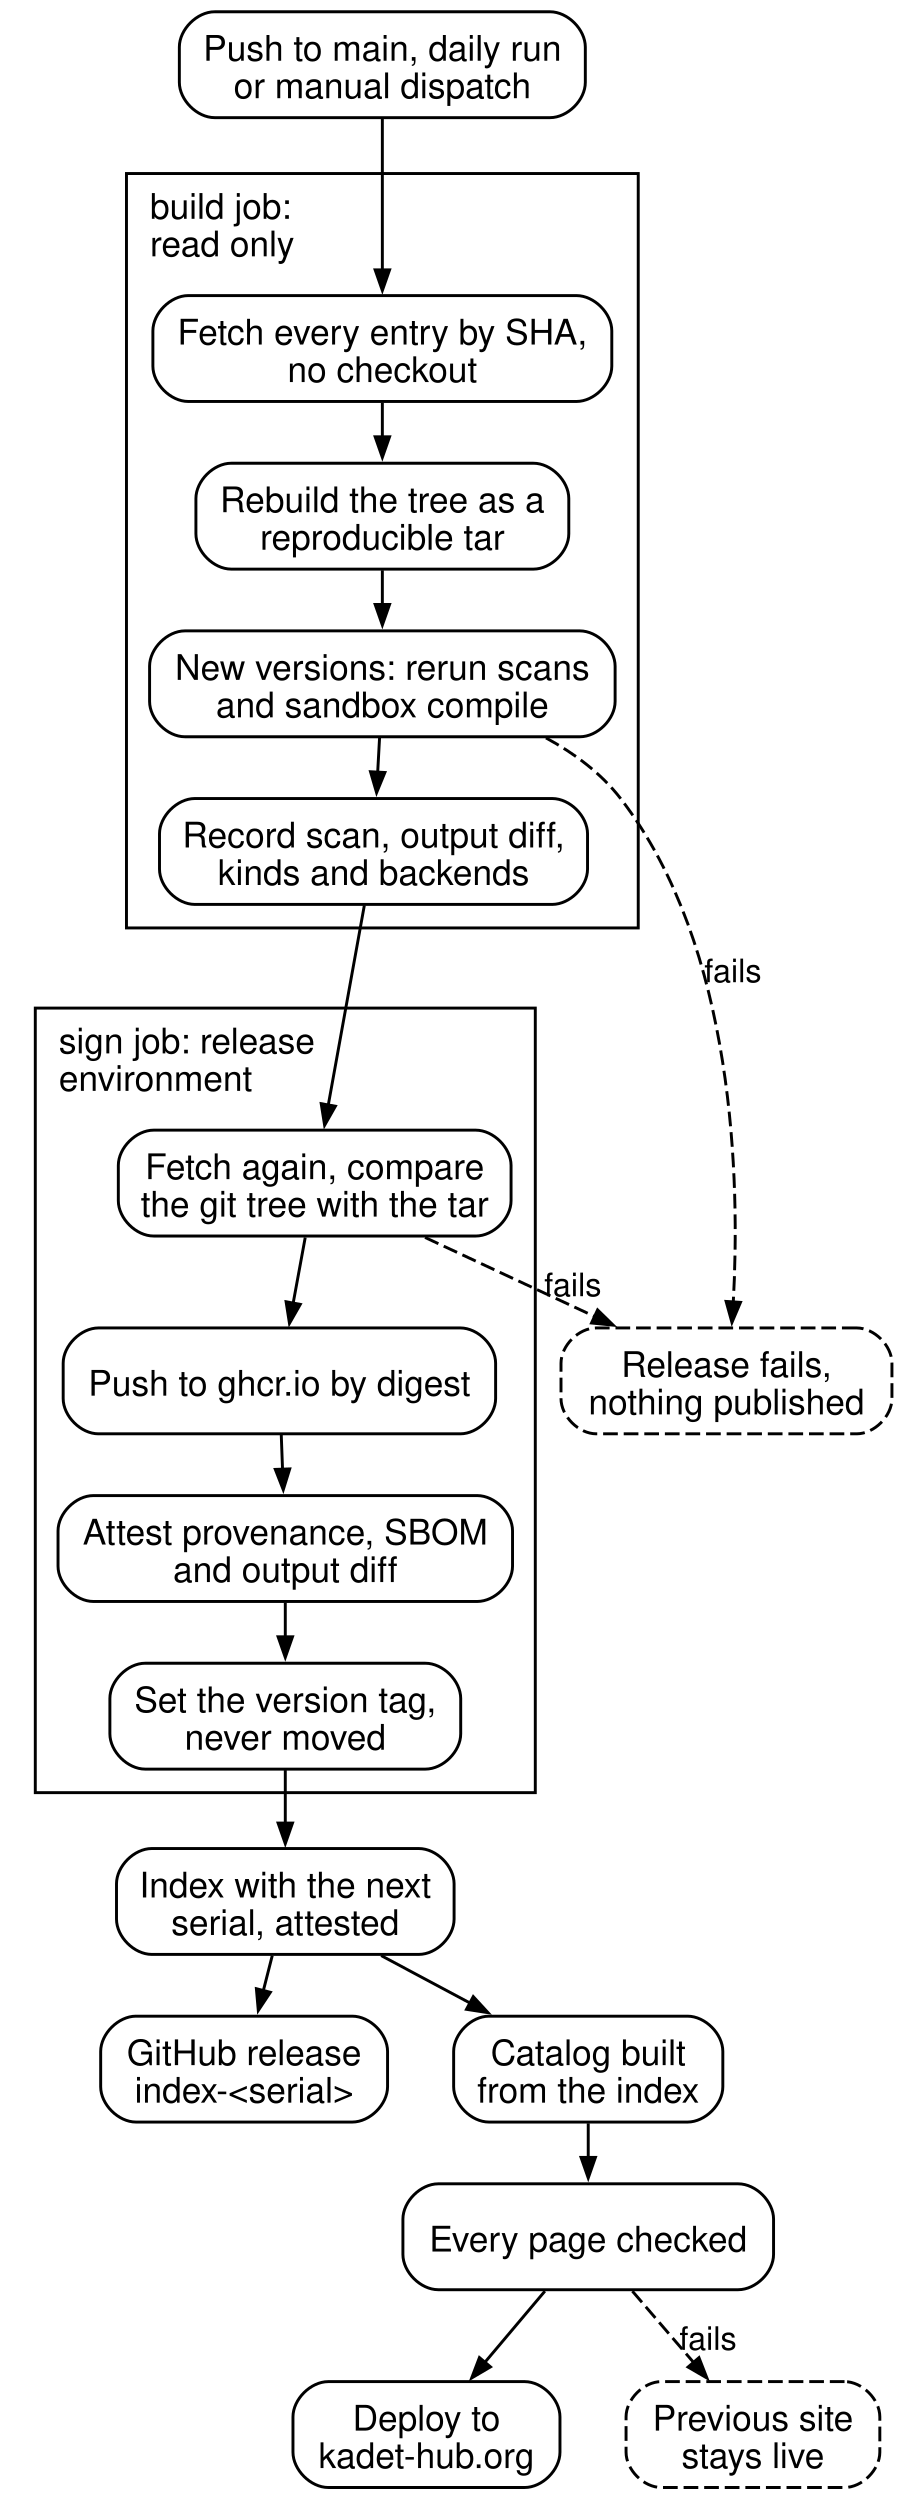
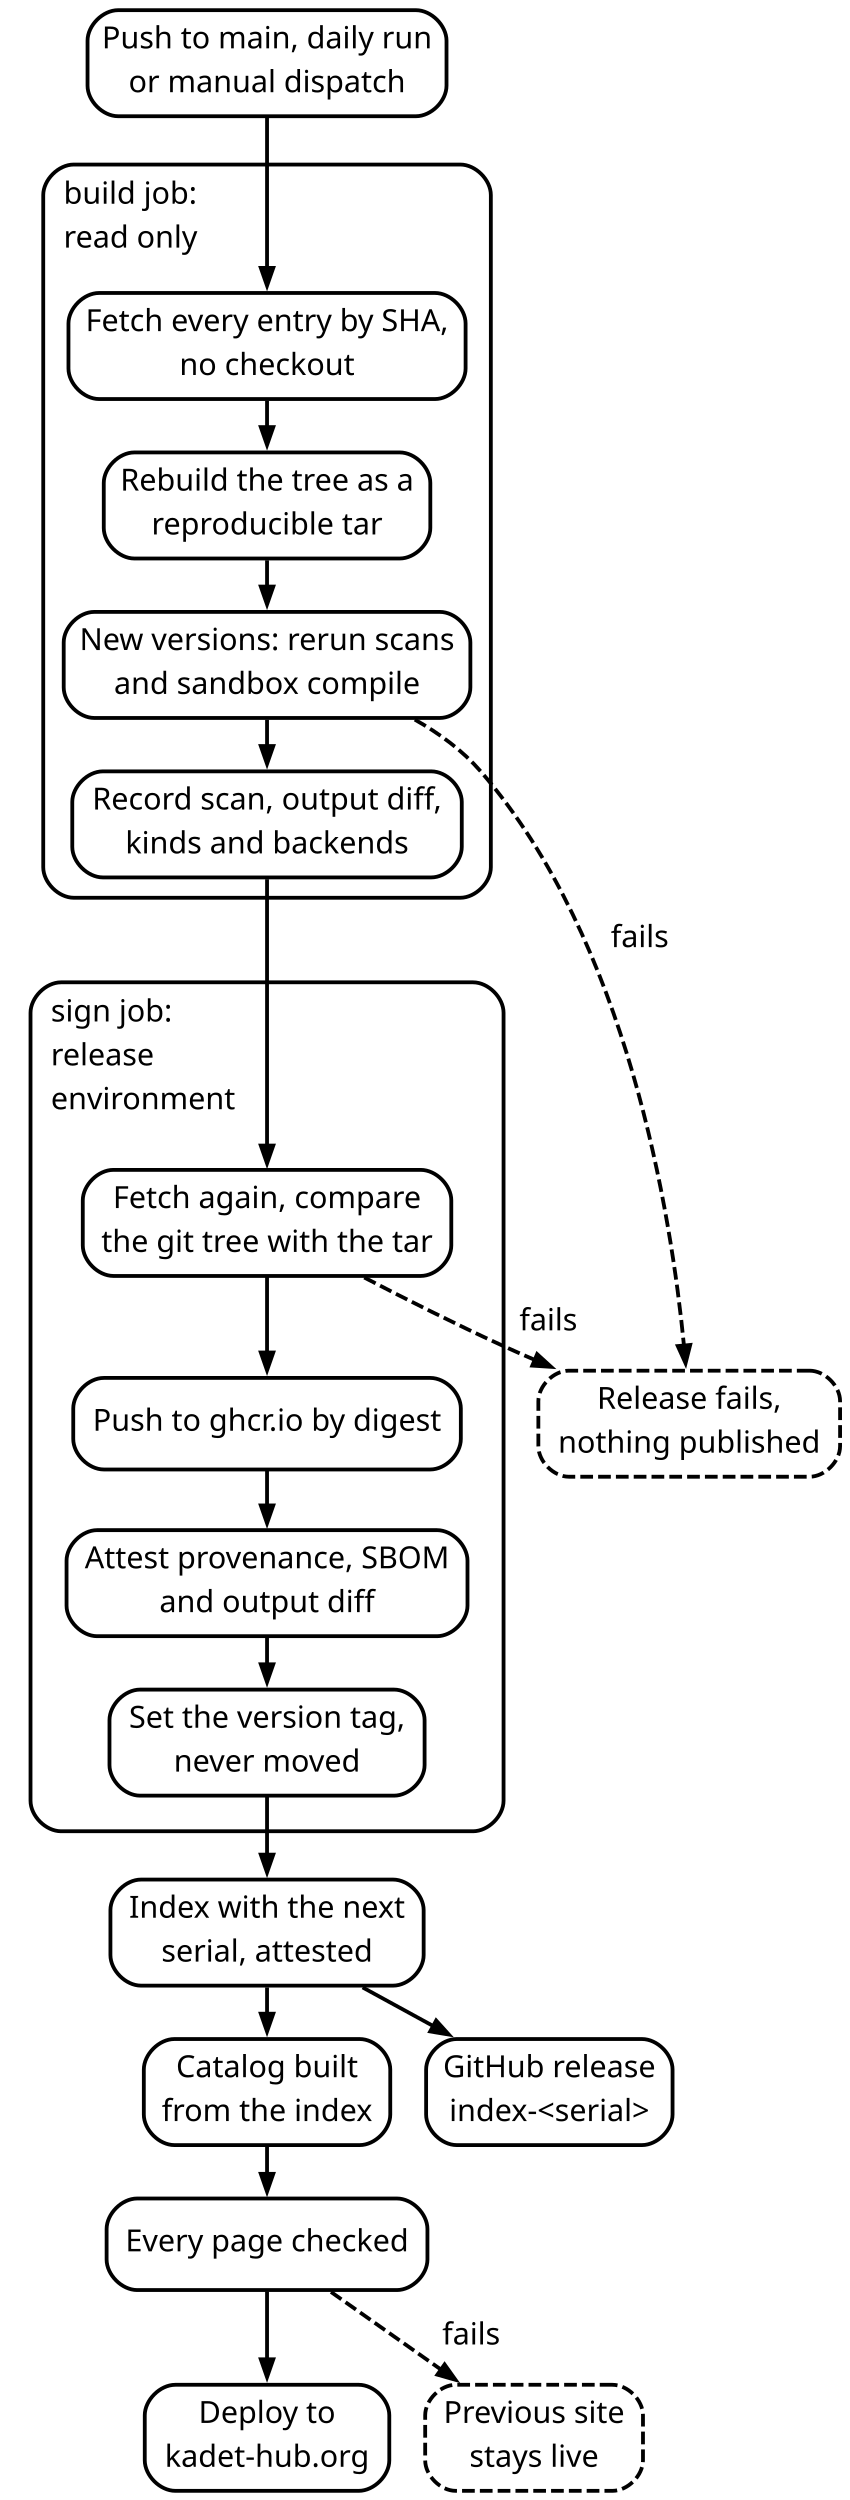
- <svg xmlns="http://www.w3.org/2000/svg" width="307pt" height="850pt" viewBox="0.00 0.00 307.00 850.00">
-   <g id="graph0" class="graph" transform="scale(1 1) rotate(0) translate(4 845.75)">
+ <svg xmlns="http://www.w3.org/2000/svg" width="334pt" height="983pt" viewBox="0.00 0.00 334.00 983.00">
+   <g id="graph0" class="graph" transform="scale(1 1) rotate(0) translate(4 979.4)">
    <g id="clust1" class="cluster">
-       <polygon fill="none" stroke="black" points="39,-530.25 39,-786.75 213,-786.75 213,-530.25 39,-530.25" />
-       <text xml:space="preserve" text-anchor="start" x="47" y="-771.35" font-family="Helvetica,Arial,sans-serif" font-size="12.00">build job:</text>
-       <text xml:space="preserve" text-anchor="start" x="47" y="-758.6" font-family="Helvetica,Arial,sans-serif" font-size="12.00">read only</text>
+       <path fill="none" stroke="black" stroke-width="1.5" d="M25,-626.4C25,-626.4 177,-626.4 177,-626.4 183,-626.4 189,-632.4 189,-638.4 189,-638.4 189,-902.7 189,-902.7 189,-908.7 183,-914.7 177,-914.7 177,-914.7 25,-914.7 25,-914.7 19,-914.7 13,-908.7 13,-902.7 13,-902.7 13,-638.4 13,-638.4 13,-632.4 19,-626.4 25,-626.4" />
+       <text xml:space="preserve" text-anchor="start" x="21" y="-899.3" font-family="Manrope Medium" font-size="12.00">build job:</text>
+       <text xml:space="preserve" text-anchor="start" x="21" y="-882.05" font-family="Manrope Medium" font-size="12.00">read only</text>
    </g>
    <g id="clust2" class="cluster">
-       <polygon fill="none" stroke="black" points="8,-236.25 8,-503 178,-503 178,-236.25 8,-236.25" />
-       <text xml:space="preserve" text-anchor="start" x="16" y="-487.6" font-family="Helvetica,Arial,sans-serif" font-size="12.00">sign job: release</text>
-       <text xml:space="preserve" text-anchor="start" x="16" y="-474.85" font-family="Helvetica,Arial,sans-serif" font-size="12.00">environment</text>
+       <path fill="none" stroke="black" stroke-width="1.5" d="M20,-259.35C20,-259.35 182,-259.35 182,-259.35 188,-259.35 194,-265.35 194,-271.35 194,-271.35 194,-581.15 194,-581.15 194,-587.15 188,-593.15 182,-593.15 182,-593.15 20,-593.15 20,-593.15 14,-593.15 8,-587.15 8,-581.15 8,-581.15 8,-271.35 8,-271.35 8,-265.35 14,-259.35 20,-259.35" />
+       <text xml:space="preserve" text-anchor="start" x="16" y="-577.75" font-family="Manrope Medium" font-size="12.00">sign job:</text>
+       <text xml:space="preserve" text-anchor="start" x="16" y="-560.5" font-family="Manrope Medium" font-size="12.00">release</text>
+       <text xml:space="preserve" text-anchor="start" x="16" y="-543.25" font-family="Manrope Medium" font-size="12.00">environment</text>
    </g>
    <g id="node1" class="node">
-       <path fill="none" stroke="black" d="M183.01,-841.75C183.01,-841.75 68.99,-841.75 68.99,-841.75 62.99,-841.75 56.98,-835.75 56.98,-829.75 56.98,-829.75 56.98,-817.75 56.98,-817.75 56.98,-811.75 62.98,-805.75 68.98,-805.75 68.98,-805.75 183.01,-805.75 183.01,-805.75 189.01,-805.75 195.01,-811.75 195.01,-817.75 195.01,-817.75 195.01,-829.75 195.01,-829.75 195.01,-835.75 189.01,-841.75 183.01,-841.75" />
-       <text xml:space="preserve" text-anchor="middle" x="126" y="-825.1" font-family="Helvetica,Arial,sans-serif" font-size="12.00">Push to main, daily run</text>
-       <text xml:space="preserve" text-anchor="middle" x="126" y="-812.35" font-family="Helvetica,Arial,sans-serif" font-size="12.00">or manual dispatch</text>
+       <path fill="none" stroke="black" stroke-width="1.5" d="M159.57,-975.4C159.57,-975.4 42.43,-975.4 42.43,-975.4 36.43,-975.4 30.42,-969.4 30.42,-963.4 30.42,-963.4 30.42,-945.7 30.42,-945.7 30.42,-939.7 36.42,-933.7 42.42,-933.7 42.42,-933.7 159.57,-933.7 159.57,-933.7 165.57,-933.7 171.57,-939.7 171.57,-945.7 171.57,-945.7 171.57,-963.4 171.57,-963.4 171.57,-969.4 165.57,-975.4 159.57,-975.4" />
+       <text xml:space="preserve" text-anchor="middle" x="101" y="-960.4" font-family="Manrope Medium" font-size="12.00">Push to main, daily run</text>
+       <text xml:space="preserve" text-anchor="middle" x="101" y="-943.15" font-family="Manrope Medium" font-size="12.00">or manual dispatch</text>
    </g>
    <g id="node2" class="node">
-       <path fill="none" stroke="black" d="M192.01,-745.25C192.01,-745.25 59.99,-745.25 59.99,-745.25 53.99,-745.25 47.98,-739.25 47.98,-733.25 47.98,-733.25 47.98,-721.25 47.98,-721.25 47.98,-715.25 53.98,-709.25 59.98,-709.25 59.98,-709.25 192.01,-709.25 192.01,-709.25 198.01,-709.25 204.01,-715.25 204.01,-721.25 204.01,-721.25 204.01,-733.25 204.01,-733.25 204.01,-739.25 198.01,-745.25 192.01,-745.25" />
-       <text xml:space="preserve" text-anchor="middle" x="126" y="-728.6" font-family="Helvetica,Arial,sans-serif" font-size="12.00">Fetch every entry by SHA,</text>
-       <text xml:space="preserve" text-anchor="middle" x="126" y="-715.85" font-family="Helvetica,Arial,sans-serif" font-size="12.00">no checkout</text>
+       <path fill="none" stroke="black" stroke-width="1.5" d="M167.07,-864.2C167.07,-864.2 34.93,-864.2 34.93,-864.2 28.93,-864.2 22.92,-858.2 22.92,-852.2 22.92,-852.2 22.92,-834.5 22.92,-834.5 22.92,-828.5 28.92,-822.5 34.92,-822.5 34.92,-822.5 167.07,-822.5 167.07,-822.5 173.07,-822.5 179.07,-828.5 179.07,-834.5 179.07,-834.5 179.07,-852.2 179.07,-852.2 179.07,-858.2 173.07,-864.2 167.07,-864.2" />
+       <text xml:space="preserve" text-anchor="middle" x="101" y="-849.2" font-family="Manrope Medium" font-size="12.00">Fetch every entry by SHA,</text>
+       <text xml:space="preserve" text-anchor="middle" x="101" y="-831.95" font-family="Manrope Medium" font-size="12.00">no checkout</text>
    </g>
    <g id="edge4" class="edge">
-       <path fill="none" stroke="black" d="M126,-805.42C126,-790.9 126,-769.97 126,-753.58" />
-       <polygon fill="black" stroke="black" points="128.45,-753.99 126,-746.99 123.55,-753.99 128.45,-753.99" />
+       <path fill="none" stroke="black" stroke-width="1.5" d="M101,-933.01C101,-916.39 101,-892.74 101,-874.06" />
+       <polygon fill="black" stroke="black" stroke-width="1.5" points="103.45,-874.07 101,-867.07 98.55,-874.07 103.45,-874.07" />
    </g>
    <g id="node3" class="node">
-       <path fill="none" stroke="black" d="M177.39,-688.25C177.39,-688.25 74.61,-688.25 74.61,-688.25 68.61,-688.25 62.61,-682.25 62.61,-676.25 62.61,-676.25 62.61,-664.25 62.61,-664.25 62.61,-658.25 68.61,-652.25 74.61,-652.25 74.61,-652.25 177.39,-652.25 177.39,-652.25 183.39,-652.25 189.39,-658.25 189.39,-664.25 189.39,-664.25 189.39,-676.25 189.39,-676.25 189.39,-682.25 183.39,-688.25 177.39,-688.25" />
-       <text xml:space="preserve" text-anchor="middle" x="126" y="-671.6" font-family="Helvetica,Arial,sans-serif" font-size="12.00">Rebuild the tree as a</text>
-       <text xml:space="preserve" text-anchor="middle" x="126" y="-658.85" font-family="Helvetica,Arial,sans-serif" font-size="12.00">reproducible tar</text>
+       <path fill="none" stroke="black" stroke-width="1.5" d="M153.2,-801.5C153.2,-801.5 48.8,-801.5 48.8,-801.5 42.8,-801.5 36.8,-795.5 36.8,-789.5 36.8,-789.5 36.8,-771.8 36.8,-771.8 36.8,-765.8 42.8,-759.8 48.8,-759.8 48.8,-759.8 153.2,-759.8 153.2,-759.8 159.2,-759.8 165.2,-765.8 165.2,-771.8 165.2,-771.8 165.2,-789.5 165.2,-789.5 165.2,-795.5 159.2,-801.5 153.2,-801.5" />
+       <text xml:space="preserve" text-anchor="middle" x="101" y="-786.5" font-family="Manrope Medium" font-size="12.00">Rebuild the tree as a</text>
+       <text xml:space="preserve" text-anchor="middle" x="101" y="-769.25" font-family="Manrope Medium" font-size="12.00">reproducible tar</text>
    </g>
    <g id="edge1" class="edge">
-       <path fill="none" stroke="black" d="M126,-708.85C126,-705.14 126,-701.14 126,-697.19" />
-       <polygon fill="black" stroke="black" points="128.45,-697.24 126,-690.24 123.55,-697.24 128.45,-697.24" />
+       <path fill="none" stroke="black" stroke-width="1.5" d="M101,-821.8C101,-818.44 101,-814.9 101,-811.37" />
+       <polygon fill="black" stroke="black" stroke-width="1.5" points="103.45,-811.45 101,-804.45 98.55,-811.45 103.45,-811.45" />
    </g>
    <g id="node4" class="node">
-       <path fill="none" stroke="black" d="M193.14,-631.25C193.14,-631.25 58.86,-631.25 58.86,-631.25 52.86,-631.25 46.86,-625.25 46.86,-619.25 46.86,-619.25 46.86,-607.25 46.86,-607.25 46.86,-601.25 52.86,-595.25 58.86,-595.25 58.86,-595.25 193.14,-595.25 193.14,-595.25 199.14,-595.25 205.14,-601.25 205.14,-607.25 205.14,-607.25 205.14,-619.25 205.14,-619.25 205.14,-625.25 199.14,-631.25 193.14,-631.25" />
-       <text xml:space="preserve" text-anchor="middle" x="126" y="-614.6" font-family="Helvetica,Arial,sans-serif" font-size="12.00">New versions: rerun scans</text>
-       <text xml:space="preserve" text-anchor="middle" x="126" y="-601.85" font-family="Helvetica,Arial,sans-serif" font-size="12.00">and sandbox compile</text>
+       <path fill="none" stroke="black" stroke-width="1.5" d="M168.95,-738.8C168.95,-738.8 33.05,-738.8 33.05,-738.8 27.05,-738.8 21.05,-732.8 21.05,-726.8 21.05,-726.8 21.05,-709.1 21.05,-709.1 21.05,-703.1 27.05,-697.1 33.05,-697.1 33.05,-697.1 168.95,-697.1 168.95,-697.1 174.95,-697.1 180.95,-703.1 180.95,-709.1 180.95,-709.1 180.95,-726.8 180.95,-726.8 180.95,-732.8 174.95,-738.8 168.95,-738.8" />
+       <text xml:space="preserve" text-anchor="middle" x="101" y="-723.8" font-family="Manrope Medium" font-size="12.00">New versions: rerun scans</text>
+       <text xml:space="preserve" text-anchor="middle" x="101" y="-706.55" font-family="Manrope Medium" font-size="12.00">and sandbox compile</text>
    </g>
    <g id="edge2" class="edge">
-       <path fill="none" stroke="black" d="M126,-651.85C126,-648.14 126,-644.14 126,-640.19" />
-       <polygon fill="black" stroke="black" points="128.45,-640.24 126,-633.24 123.55,-640.24 128.45,-640.24" />
+       <path fill="none" stroke="black" stroke-width="1.5" d="M101,-759.1C101,-755.74 101,-752.2 101,-748.67" />
+       <polygon fill="black" stroke="black" stroke-width="1.5" points="103.45,-748.75 101,-741.75 98.55,-748.75 103.45,-748.75" />
    </g>
    <g id="node5" class="node">
-       <path fill="none" stroke="black" d="M183.76,-574.25C183.76,-574.25 62.24,-574.25 62.24,-574.25 56.24,-574.25 50.23,-568.25 50.23,-562.25 50.23,-562.25 50.23,-550.25 50.23,-550.25 50.23,-544.25 56.23,-538.25 62.23,-538.25 62.23,-538.25 183.76,-538.25 183.76,-538.25 189.76,-538.25 195.76,-544.25 195.76,-550.25 195.76,-550.25 195.76,-562.25 195.76,-562.25 195.76,-568.25 189.76,-574.25 183.76,-574.25" />
-       <text xml:space="preserve" text-anchor="middle" x="123" y="-557.6" font-family="Helvetica,Arial,sans-serif" font-size="12.00">Record scan, output diff,</text>
-       <text xml:space="preserve" text-anchor="middle" x="123" y="-544.85" font-family="Helvetica,Arial,sans-serif" font-size="12.00">kinds and backends</text>
+       <path fill="none" stroke="black" stroke-width="1.5" d="M165.57,-676.1C165.57,-676.1 36.43,-676.1 36.43,-676.1 30.43,-676.1 24.42,-670.1 24.42,-664.1 24.42,-664.1 24.42,-646.4 24.42,-646.4 24.42,-640.4 30.42,-634.4 36.42,-634.4 36.42,-634.4 165.57,-634.4 165.57,-634.4 171.57,-634.4 177.57,-640.4 177.57,-646.4 177.57,-646.4 177.57,-664.1 177.57,-664.1 177.57,-670.1 171.57,-676.1 165.57,-676.1" />
+       <text xml:space="preserve" text-anchor="middle" x="101" y="-661.1" font-family="Manrope Medium" font-size="12.00">Record scan, output diff,</text>
+       <text xml:space="preserve" text-anchor="middle" x="101" y="-643.85" font-family="Manrope Medium" font-size="12.00">kinds and backends</text>
    </g>
    <g id="edge3" class="edge">
-       <path fill="none" stroke="black" d="M125.05,-594.85C124.85,-591.14 124.63,-587.14 124.41,-583.19" />
-       <polygon fill="black" stroke="black" points="126.86,-583.1 124.04,-576.24 121.97,-583.36 126.86,-583.1" />
+       <path fill="none" stroke="black" stroke-width="1.5" d="M101,-696.4C101,-693.04 101,-689.5 101,-685.97" />
+       <polygon fill="black" stroke="black" stroke-width="1.5" points="103.45,-686.05 101,-679.05 98.55,-686.05 103.45,-686.05" />
    </g>
    <g id="node10" class="node fail">
-       <path fill="none" stroke="black" stroke-dasharray="5,2" d="M287.26,-394.25C287.26,-394.25 198.74,-394.25 198.74,-394.25 192.74,-394.25 186.74,-388.25 186.74,-382.25 186.74,-382.25 186.74,-370.25 186.74,-370.25 186.74,-364.25 192.74,-358.25 198.74,-358.25 198.74,-358.25 287.26,-358.25 287.26,-358.25 293.26,-358.25 299.26,-364.25 299.26,-370.25 299.26,-370.25 299.26,-382.25 299.26,-382.25 299.26,-388.25 293.26,-394.25 287.26,-394.25" />
-       <text xml:space="preserve" text-anchor="middle" x="243" y="-377.6" font-family="Helvetica,Arial,sans-serif" font-size="12.00">Release fails,</text>
-       <text xml:space="preserve" text-anchor="middle" x="243" y="-364.85" font-family="Helvetica,Arial,sans-serif" font-size="12.00">nothing published</text>
+       <path fill="none" stroke="black" stroke-width="1.5" stroke-dasharray="5,2" d="M314.32,-440.45C314.32,-440.45 219.68,-440.45 219.68,-440.45 213.68,-440.45 207.68,-434.45 207.68,-428.45 207.68,-428.45 207.68,-410.75 207.68,-410.75 207.68,-404.75 213.68,-398.75 219.68,-398.75 219.68,-398.75 314.32,-398.75 314.32,-398.75 320.32,-398.75 326.32,-404.75 326.32,-410.75 326.32,-410.75 326.32,-428.45 326.32,-428.45 326.32,-434.45 320.32,-440.45 314.32,-440.45" />
+       <text xml:space="preserve" text-anchor="middle" x="267" y="-425.45" font-family="Manrope Medium" font-size="12.00">Release fails,</text>
+       <text xml:space="preserve" text-anchor="middle" x="267" y="-408.2" font-family="Manrope Medium" font-size="12.00">nothing published</text>
    </g>
    <g id="edge9" class="edge fail">
-       <path fill="none" stroke="black" stroke-dasharray="5,2" d="M181.63,-594.86C191.3,-589.61 200.36,-582.86 207,-574.25 246.14,-523.44 247.57,-443.57 245.31,-402.9" />
-       <polygon fill="black" stroke="black" points="247.76,-402.94 244.86,-396.12 242.88,-403.26 247.76,-402.94" />
-       <text xml:space="preserve" text-anchor="middle" x="245.19" y="-511.8" font-family="Helvetica,Arial,sans-serif" font-size="11.00">fails</text>
+       <path fill="none" stroke="black" stroke-width="1.5" stroke-dasharray="5,2" d="M159.11,-696.45C168.74,-691.02 177.88,-684.31 185,-676.1 242.75,-609.5 259.93,-501.76 264.96,-450.09" />
+       <polygon fill="black" stroke="black" stroke-width="1.5" points="267.38,-450.57 265.56,-443.38 262.5,-450.13 267.38,-450.57" />
+       <text xml:space="preserve" text-anchor="middle" x="247.55" y="-607" font-family="Manrope Medium" font-size="12.00">   fails   </text>
    </g>
    <g id="node6" class="node">
-       <path fill="none" stroke="black" d="M157.76,-461.5C157.76,-461.5 48.24,-461.5 48.24,-461.5 42.24,-461.5 36.23,-455.5 36.23,-449.5 36.23,-449.5 36.23,-437.5 36.23,-437.5 36.23,-431.5 42.23,-425.5 48.23,-425.5 48.23,-425.5 157.76,-425.5 157.76,-425.5 163.76,-425.5 169.76,-431.5 169.76,-437.5 169.76,-437.5 169.76,-449.5 169.76,-449.5 169.76,-455.5 163.76,-461.5 157.76,-461.5" />
-       <text xml:space="preserve" text-anchor="middle" x="103" y="-444.85" font-family="Helvetica,Arial,sans-serif" font-size="12.00">Fetch again, compare</text>
-       <text xml:space="preserve" text-anchor="middle" x="103" y="-432.1" font-family="Helvetica,Arial,sans-serif" font-size="12.00">the git tree with the tar</text>
+       <path fill="none" stroke="black" stroke-width="1.5" d="M161.45,-519.4C161.45,-519.4 40.55,-519.4 40.55,-519.4 34.55,-519.4 28.55,-513.4 28.55,-507.4 28.55,-507.4 28.55,-489.7 28.55,-489.7 28.55,-483.7 34.55,-477.7 40.55,-477.7 40.55,-477.7 161.45,-477.7 161.45,-477.7 167.45,-477.7 173.45,-483.7 173.45,-489.7 173.45,-489.7 173.45,-507.4 173.45,-507.4 173.45,-513.4 167.45,-519.4 161.45,-519.4" />
+       <text xml:space="preserve" text-anchor="middle" x="101" y="-504.4" font-family="Manrope Medium" font-size="12.00">Fetch again, compare</text>
+       <text xml:space="preserve" text-anchor="middle" x="101" y="-487.15" font-family="Manrope Medium" font-size="12.00">the git tree with the tar</text>
    </g>
    <g id="edge8" class="edge">
-       <path fill="none" stroke="black" d="M119.88,-537.95C116.57,-519.66 111.33,-490.64 107.57,-469.79" />
-       <polygon fill="black" stroke="black" points="110.03,-469.63 106.37,-463.17 105.21,-470.5 110.03,-469.63" />
+       <path fill="none" stroke="black" stroke-width="1.5" d="M101,-633.71C101,-606.74 101,-559.25 101,-528.61" />
+       <polygon fill="black" stroke="black" stroke-width="1.5" points="103.45,-528.96 101,-521.96 98.55,-528.96 103.45,-528.96" />
    </g>
    <g id="node7" class="node">
-       <path fill="none" stroke="black" d="M152.51,-394.25C152.51,-394.25 29.49,-394.25 29.49,-394.25 23.49,-394.25 17.48,-388.25 17.48,-382.25 17.48,-382.25 17.48,-370.25 17.48,-370.25 17.48,-364.25 23.48,-358.25 29.48,-358.25 29.48,-358.25 152.51,-358.25 152.51,-358.25 158.51,-358.25 164.51,-364.25 164.51,-370.25 164.51,-370.25 164.51,-382.25 164.51,-382.25 164.51,-388.25 158.51,-394.25 152.51,-394.25" />
-       <text xml:space="preserve" text-anchor="middle" x="91" y="-371.23" font-family="Helvetica,Arial,sans-serif" font-size="12.00">Push to ghcr.io by digest</text>
+       <path fill="none" stroke="black" stroke-width="1.5" d="M165.2,-437.6C165.2,-437.6 36.8,-437.6 36.8,-437.6 30.8,-437.6 24.8,-431.6 24.8,-425.6 24.8,-425.6 24.8,-413.6 24.8,-413.6 24.8,-407.6 30.8,-401.6 36.8,-401.6 36.8,-401.6 165.2,-401.6 165.2,-401.6 171.2,-401.6 177.2,-407.6 177.2,-413.6 177.2,-413.6 177.2,-425.6 177.2,-425.6 177.2,-431.6 171.2,-437.6 165.2,-437.6" />
+       <text xml:space="preserve" text-anchor="middle" x="101" y="-416.83" font-family="Manrope Medium" font-size="12.00">Push to ghcr.io by digest</text>
    </g>
    <g id="edge5" class="edge">
-       <path fill="none" stroke="black" d="M99.78,-425.01C98.5,-418.03 97,-409.85 95.6,-402.26" />
-       <polygon fill="black" stroke="black" points="98.09,-402.26 94.42,-395.82 93.27,-403.15 98.09,-402.26" />
+       <path fill="none" stroke="black" stroke-width="1.5" d="M101,-477.33C101,-468.15 101,-457.17 101,-447.32" />
+       <polygon fill="black" stroke="black" stroke-width="1.5" points="103.45,-447.6 101,-440.6 98.55,-447.6 103.45,-447.6" />
    </g>
    <g id="edge10" class="edge fail">
-       <path fill="none" stroke="black" stroke-dasharray="5,2" d="M140.52,-425.01C158.39,-416.68 179.9,-406.66 198.59,-397.95" />
-       <polygon fill="black" stroke="black" points="199.18,-400.38 204.49,-395.2 197.11,-395.93 199.18,-400.38" />
-       <text xml:space="preserve" text-anchor="middle" x="190.76" y="-405.05" font-family="Helvetica,Arial,sans-serif" font-size="11.00">fails</text>
+       <path fill="none" stroke="black" stroke-width="1.5" stroke-dasharray="5,2" d="M139.23,-477.08C155.69,-468.52 175.26,-458.67 193.25,-450.45 197.46,-448.53 201.83,-446.6 206.25,-444.69" />
+       <polygon fill="black" stroke="black" stroke-width="1.5" points="207.2,-446.95 212.69,-441.96 205.29,-442.44 207.2,-446.95" />
+       <text xml:space="preserve" text-anchor="middle" x="211.62" y="-456.3" font-family="Manrope Medium" font-size="12.00">   fails   </text>
    </g>
-     <g id="node8" class="node">
-       <path fill="none" stroke="black" d="M158.26,-337.25C158.26,-337.25 27.74,-337.25 27.74,-337.25 21.74,-337.25 15.73,-331.25 15.73,-325.25 15.73,-325.25 15.73,-313.25 15.73,-313.25 15.73,-307.25 21.73,-301.25 27.73,-301.25 27.73,-301.25 158.26,-301.25 158.26,-301.25 164.26,-301.25 170.26,-307.25 170.26,-313.25 170.26,-313.25 170.26,-325.25 170.26,-325.25 170.26,-331.25 164.26,-337.25 158.26,-337.25" />
-       <text xml:space="preserve" text-anchor="middle" x="93" y="-320.6" font-family="Helvetica,Arial,sans-serif" font-size="12.00">Attest provenance, SBOM</text>
-       <text xml:space="preserve" text-anchor="middle" x="93" y="-307.85" font-family="Helvetica,Arial,sans-serif" font-size="12.00">and output diff</text>
+     <g id="node8" class="node ok">
+       <path fill="none" stroke="black" stroke-width="1.5" d="M167.82,-377.75C167.82,-377.75 34.18,-377.75 34.18,-377.75 28.18,-377.75 22.17,-371.75 22.17,-365.75 22.17,-365.75 22.17,-348.05 22.17,-348.05 22.17,-342.05 28.17,-336.05 34.17,-336.05 34.17,-336.05 167.82,-336.05 167.82,-336.05 173.82,-336.05 179.82,-342.05 179.82,-348.05 179.82,-348.05 179.82,-365.75 179.82,-365.75 179.82,-371.75 173.82,-377.75 167.82,-377.75" />
+       <text xml:space="preserve" text-anchor="middle" x="101" y="-362.75" font-family="Manrope Medium" font-size="12.00">Attest provenance, SBOM</text>
+       <text xml:space="preserve" text-anchor="middle" x="101" y="-345.5" font-family="Manrope Medium" font-size="12.00">and output diff</text>
    </g>
    <g id="edge6" class="edge">
-       <path fill="none" stroke="black" d="M91.63,-357.85C91.77,-354.14 91.91,-350.14 92.06,-346.19" />
-       <polygon fill="black" stroke="black" points="94.5,-346.32 92.31,-339.24 89.61,-346.15 94.5,-346.32" />
+       <path fill="none" stroke="black" stroke-width="1.5" d="M101,-401.04C101,-396.69 101,-391.91 101,-387.16" />
+       <polygon fill="black" stroke="black" stroke-width="1.5" points="103.45,-387.47 101,-380.47 98.55,-387.47 103.45,-387.47" />
    </g>
    <g id="node9" class="node">
-       <path fill="none" stroke="black" d="M140.64,-280.25C140.64,-280.25 45.36,-280.25 45.36,-280.25 39.36,-280.25 33.36,-274.25 33.36,-268.25 33.36,-268.25 33.36,-256.25 33.36,-256.25 33.36,-250.25 39.36,-244.25 45.36,-244.25 45.36,-244.25 140.64,-244.25 140.64,-244.25 146.64,-244.25 152.64,-250.25 152.64,-256.25 152.64,-256.25 152.64,-268.25 152.64,-268.25 152.64,-274.25 146.64,-280.25 140.64,-280.25" />
-       <text xml:space="preserve" text-anchor="middle" x="93" y="-263.6" font-family="Helvetica,Arial,sans-serif" font-size="12.00">Set the version tag,</text>
-       <text xml:space="preserve" text-anchor="middle" x="93" y="-250.85" font-family="Helvetica,Arial,sans-serif" font-size="12.00">never moved</text>
+       <path fill="none" stroke="black" stroke-width="1.5" d="M150.95,-315.05C150.95,-315.05 51.05,-315.05 51.05,-315.05 45.05,-315.05 39.05,-309.05 39.05,-303.05 39.05,-303.05 39.05,-285.35 39.05,-285.35 39.05,-279.35 45.05,-273.35 51.05,-273.35 51.05,-273.35 150.95,-273.35 150.95,-273.35 156.95,-273.35 162.95,-279.35 162.95,-285.35 162.95,-285.35 162.95,-303.05 162.95,-303.05 162.95,-309.05 156.95,-315.05 150.95,-315.05" />
+       <text xml:space="preserve" text-anchor="middle" x="101" y="-300.05" font-family="Manrope Medium" font-size="12.00">Set the version tag,</text>
+       <text xml:space="preserve" text-anchor="middle" x="101" y="-282.8" font-family="Manrope Medium" font-size="12.00">never moved</text>
    </g>
    <g id="edge7" class="edge">
-       <path fill="none" stroke="black" d="M93,-300.85C93,-297.14 93,-293.14 93,-289.19" />
-       <polygon fill="black" stroke="black" points="95.45,-289.24 93,-282.24 90.55,-289.24 95.45,-289.24" />
+       <path fill="none" stroke="black" stroke-width="1.5" d="M101,-335.35C101,-331.99 101,-328.45 101,-324.92" />
+       <polygon fill="black" stroke="black" stroke-width="1.5" points="103.45,-325 101,-318 98.55,-325 103.45,-325" />
    </g>
-     <g id="node11" class="node">
-       <path fill="none" stroke="black" d="M138.39,-217.25C138.39,-217.25 47.61,-217.25 47.61,-217.25 41.61,-217.25 35.61,-211.25 35.61,-205.25 35.61,-205.25 35.61,-193.25 35.61,-193.25 35.61,-187.25 41.61,-181.25 47.61,-181.25 47.61,-181.25 138.39,-181.25 138.39,-181.25 144.39,-181.25 150.39,-187.25 150.39,-193.25 150.39,-193.25 150.39,-205.25 150.39,-205.25 150.39,-211.25 144.39,-217.25 138.39,-217.25" />
-       <text xml:space="preserve" text-anchor="middle" x="93" y="-200.6" font-family="Helvetica,Arial,sans-serif" font-size="12.00">Index with the next</text>
-       <text xml:space="preserve" text-anchor="middle" x="93" y="-187.85" font-family="Helvetica,Arial,sans-serif" font-size="12.00">serial, attested</text>
+     <g id="node11" class="node ok">
+       <path fill="none" stroke="black" stroke-width="1.5" d="M150.58,-240.35C150.58,-240.35 51.42,-240.35 51.42,-240.35 45.42,-240.35 39.42,-234.35 39.42,-228.35 39.42,-228.35 39.42,-210.65 39.42,-210.65 39.42,-204.65 45.42,-198.65 51.42,-198.65 51.42,-198.65 150.58,-198.65 150.58,-198.65 156.58,-198.65 162.58,-204.65 162.58,-210.65 162.58,-210.65 162.58,-228.35 162.58,-228.35 162.58,-234.35 156.58,-240.35 150.58,-240.35" />
+       <text xml:space="preserve" text-anchor="middle" x="101" y="-225.35" font-family="Manrope Medium" font-size="12.00">Index with the next</text>
+       <text xml:space="preserve" text-anchor="middle" x="101" y="-208.1" font-family="Manrope Medium" font-size="12.00">serial, attested</text>
    </g>
    <g id="edge11" class="edge">
-       <path fill="none" stroke="black" d="M93,-243.93C93,-238.22 93,-231.74 93,-225.55" />
-       <polygon fill="black" stroke="black" points="95.45,-225.91 93,-218.91 90.55,-225.91 95.45,-225.91" />
+       <path fill="none" stroke="black" stroke-width="1.5" d="M101,-272.95C101,-265.84 101,-257.7 101,-249.99" />
+       <polygon fill="black" stroke="black" stroke-width="1.5" points="103.45,-250.16 101,-243.16 98.55,-250.16 103.45,-250.16" />
    </g>
    <g id="node12" class="node">
-       <path fill="none" stroke="black" d="M115.77,-160.25C115.77,-160.25 42.23,-160.25 42.23,-160.25 36.23,-160.25 30.23,-154.25 30.23,-148.25 30.23,-148.25 30.23,-136.25 30.23,-136.25 30.23,-130.25 36.23,-124.25 42.23,-124.25 42.23,-124.25 115.77,-124.25 115.77,-124.25 121.77,-124.25 127.77,-130.25 127.77,-136.25 127.77,-136.25 127.77,-148.25 127.77,-148.25 127.77,-154.25 121.77,-160.25 115.77,-160.25" />
-       <text xml:space="preserve" text-anchor="middle" x="79" y="-143.6" font-family="Helvetica,Arial,sans-serif" font-size="12.00">GitHub release</text>
-       <text xml:space="preserve" text-anchor="middle" x="79" y="-130.85" font-family="Helvetica,Arial,sans-serif" font-size="12.00">index-&lt;serial&gt;</text>
+       <path fill="none" stroke="black" stroke-width="1.5" d="M137.45,-177.65C137.45,-177.65 64.55,-177.65 64.55,-177.65 58.55,-177.65 52.55,-171.65 52.55,-165.65 52.55,-165.65 52.55,-147.95 52.55,-147.95 52.55,-141.95 58.55,-135.95 64.55,-135.95 64.55,-135.95 137.45,-135.95 137.45,-135.95 143.45,-135.95 149.45,-141.95 149.45,-147.95 149.45,-147.95 149.45,-165.65 149.45,-165.65 149.45,-171.65 143.45,-177.65 137.45,-177.65" />
+       <text xml:space="preserve" text-anchor="middle" x="101" y="-162.65" font-family="Manrope Medium" font-size="12.00">Catalog built</text>
+       <text xml:space="preserve" text-anchor="middle" x="101" y="-145.4" font-family="Manrope Medium" font-size="12.00">from the index</text>
    </g>
    <g id="edge12" class="edge">
-       <path fill="none" stroke="black" d="M88.57,-180.85C87.6,-177.04 86.55,-172.92 85.52,-168.87" />
-       <polygon fill="black" stroke="black" points="87.92,-168.37 83.82,-162.19 83.17,-169.58 87.92,-168.37" />
+       <path fill="none" stroke="black" stroke-width="1.5" d="M101,-197.95C101,-194.59 101,-191.05 101,-187.52" />
+       <polygon fill="black" stroke="black" stroke-width="1.5" points="103.45,-187.6 101,-180.6 98.55,-187.6 103.45,-187.6" />
+     </g>
+     <g id="node15" class="node">
+       <path fill="none" stroke="black" stroke-width="1.5" d="M248.45,-177.65C248.45,-177.65 175.55,-177.65 175.55,-177.65 169.55,-177.65 163.55,-171.65 163.55,-165.65 163.55,-165.65 163.55,-147.95 163.55,-147.95 163.55,-141.95 169.55,-135.95 175.55,-135.95 175.55,-135.95 248.45,-135.95 248.45,-135.95 254.45,-135.95 260.45,-141.95 260.45,-147.95 260.45,-147.95 260.45,-165.65 260.45,-165.65 260.45,-171.65 254.45,-177.65 248.45,-177.65" />
+       <text xml:space="preserve" text-anchor="middle" x="212" y="-162.65" font-family="Manrope Medium" font-size="12.00">GitHub release</text>
+       <text xml:space="preserve" text-anchor="middle" x="212" y="-145.4" font-family="Manrope Medium" font-size="12.00">index-&lt;serial&gt;</text>
+     </g>
+     <g id="edge15" class="edge">
+       <path fill="none" stroke="black" stroke-width="1.5" d="M138.58,-197.95C147.53,-193.06 157.18,-187.78 166.44,-182.71" />
+       <polygon fill="black" stroke="black" stroke-width="1.5" points="167.5,-184.93 172.47,-179.42 165.15,-180.63 167.5,-184.93" />
    </g>
    <g id="node13" class="node">
-       <path fill="none" stroke="black" d="M229.76,-160.25C229.76,-160.25 162.24,-160.25 162.24,-160.25 156.24,-160.25 150.24,-154.25 150.24,-148.25 150.24,-148.25 150.24,-136.25 150.24,-136.25 150.24,-130.25 156.24,-124.25 162.24,-124.25 162.24,-124.25 229.76,-124.25 229.76,-124.25 235.76,-124.25 241.76,-130.25 241.76,-136.25 241.76,-136.25 241.76,-148.25 241.76,-148.25 241.76,-154.25 235.76,-160.25 229.76,-160.25" />
-       <text xml:space="preserve" text-anchor="middle" x="196" y="-143.6" font-family="Helvetica,Arial,sans-serif" font-size="12.00">Catalog built</text>
-       <text xml:space="preserve" text-anchor="middle" x="196" y="-130.85" font-family="Helvetica,Arial,sans-serif" font-size="12.00">from the index</text>
+       <path fill="none" stroke="black" stroke-width="1.5" d="M152.07,-114.95C152.07,-114.95 49.92,-114.95 49.92,-114.95 43.92,-114.95 37.92,-108.95 37.92,-102.95 37.92,-102.95 37.92,-90.95 37.92,-90.95 37.92,-84.95 43.92,-78.95 49.92,-78.95 49.92,-78.95 152.07,-78.95 152.07,-78.95 158.07,-78.95 164.07,-84.95 164.07,-90.95 164.07,-90.95 164.07,-102.95 164.07,-102.95 164.07,-108.95 158.07,-114.95 152.07,-114.95" />
+       <text xml:space="preserve" text-anchor="middle" x="101" y="-94.17" font-family="Manrope Medium" font-size="12.00">Every page checked</text>
    </g>
    <g id="edge13" class="edge">
-       <path fill="none" stroke="black" d="M125.59,-180.85C135.17,-175.73 145.77,-170.07 155.76,-164.73" />
-       <polygon fill="black" stroke="black" points="156.91,-166.9 161.93,-161.44 154.6,-162.58 156.91,-166.9" />
+       <path fill="none" stroke="black" stroke-width="1.5" d="M101,-135.24C101,-131.79 101,-128.17 101,-124.59" />
+       <polygon fill="black" stroke="black" stroke-width="1.5" points="103.45,-124.65 101,-117.65 98.55,-124.65 103.45,-124.65" />
    </g>
    <g id="node14" class="node">
-       <path fill="none" stroke="black" d="M247.01,-103.25C247.01,-103.25 144.99,-103.25 144.99,-103.25 138.99,-103.25 132.99,-97.25 132.99,-91.25 132.99,-91.25 132.99,-79.25 132.99,-79.25 132.99,-73.25 138.99,-67.25 144.99,-67.25 144.99,-67.25 247.01,-67.25 247.01,-67.25 253.01,-67.25 259.01,-73.25 259.01,-79.25 259.01,-79.25 259.01,-91.25 259.01,-91.25 259.01,-97.25 253.01,-103.25 247.01,-103.25" />
-       <text xml:space="preserve" text-anchor="middle" x="196" y="-80.22" font-family="Helvetica,Arial,sans-serif" font-size="12.00">Every page checked</text>
+       <path fill="none" stroke="black" stroke-width="1.5" d="M137.07,-41.7C137.07,-41.7 64.92,-41.7 64.92,-41.7 58.92,-41.7 52.92,-35.7 52.92,-29.7 52.92,-29.7 52.92,-12 52.92,-12 52.92,-6 58.92,0 64.92,0 64.92,0 137.07,0 137.07,0 143.07,0 149.07,-6 149.07,-12 149.07,-12 149.07,-29.7 149.07,-29.7 149.07,-35.7 143.07,-41.7 137.07,-41.7" />
+       <text xml:space="preserve" text-anchor="middle" x="101" y="-26.7" font-family="Manrope Medium" font-size="12.00">Deploy to</text>
+       <text xml:space="preserve" text-anchor="middle" x="101" y="-9.45" font-family="Manrope Medium" font-size="12.00">kadet-hub.org</text>
    </g>
    <g id="edge14" class="edge">
-       <path fill="none" stroke="black" d="M196,-123.85C196,-120.14 196,-116.14 196,-112.19" />
-       <polygon fill="black" stroke="black" points="198.45,-112.24 196,-105.24 193.55,-112.24 198.45,-112.24" />
-     </g>
-     <g id="node15" class="node">
-       <path fill="none" stroke="black" d="M174.39,-36C174.39,-36 107.61,-36 107.61,-36 101.61,-36 95.61,-30 95.61,-24 95.61,-24 95.61,-12 95.61,-12 95.61,-6 101.61,0 107.61,0 107.61,0 174.39,0 174.39,0 180.39,0 186.39,-6 186.39,-12 186.39,-12 186.39,-24 186.39,-24 186.39,-30 180.39,-36 174.39,-36" />
-       <text xml:space="preserve" text-anchor="middle" x="141" y="-19.35" font-family="Helvetica,Arial,sans-serif" font-size="12.00">Deploy to</text>
-       <text xml:space="preserve" text-anchor="middle" x="141" y="-6.6" font-family="Helvetica,Arial,sans-serif" font-size="12.00">kadet-hub.org</text>
-     </g>
-     <g id="edge15" class="edge">
-       <path fill="none" stroke="black" d="M181.26,-66.76C175,-59.33 167.6,-50.55 160.86,-42.56" />
-       <polygon fill="black" stroke="black" points="162.76,-41.01 156.37,-37.24 159.01,-44.17 162.76,-41.01" />
+       <path fill="none" stroke="black" stroke-width="1.5" d="M101,-78.39C101,-70.38 101,-60.68 101,-51.59" />
+       <polygon fill="black" stroke="black" stroke-width="1.5" points="103.45,-51.71 101,-44.71 98.55,-51.71 103.45,-51.71" />
    </g>
    <g id="node16" class="node fail">
-       <path fill="none" stroke="black" stroke-dasharray="5,2" d="M283.14,-36C283.14,-36 220.86,-36 220.86,-36 214.86,-36 208.86,-30 208.86,-24 208.86,-24 208.86,-12 208.86,-12 208.86,-6 214.86,0 220.86,0 220.86,0 283.14,0 283.14,0 289.14,0 295.14,-6 295.14,-12 295.14,-12 295.14,-24 295.14,-24 295.14,-30 289.14,-36 283.14,-36" />
-       <text xml:space="preserve" text-anchor="middle" x="252" y="-19.35" font-family="Helvetica,Arial,sans-serif" font-size="12.00">Previous site</text>
-       <text xml:space="preserve" text-anchor="middle" x="252" y="-6.6" font-family="Helvetica,Arial,sans-serif" font-size="12.00">stays live</text>
+       <path fill="none" stroke="black" stroke-width="1.5" stroke-dasharray="5,2" d="M236.82,-41.7C236.82,-41.7 175.18,-41.7 175.18,-41.7 169.18,-41.7 163.18,-35.7 163.18,-29.7 163.18,-29.7 163.18,-12 163.18,-12 163.18,-6 169.18,0 175.18,0 175.18,0 236.82,0 236.82,0 242.82,0 248.82,-6 248.82,-12 248.82,-12 248.82,-29.7 248.82,-29.7 248.82,-35.7 242.82,-41.7 236.82,-41.7" />
+       <text xml:space="preserve" text-anchor="middle" x="206" y="-26.7" font-family="Manrope Medium" font-size="12.00">Previous site</text>
+       <text xml:space="preserve" text-anchor="middle" x="206" y="-9.45" font-family="Manrope Medium" font-size="12.00">stays live</text>
    </g>
    <g id="edge16" class="edge fail">
-       <path fill="none" stroke="black" stroke-dasharray="5,2" d="M211.01,-66.76C217.51,-59.18 225.22,-50.2 232.19,-42.08" />
-       <polygon fill="black" stroke="black" points="233.65,-44.14 236.35,-37.23 229.94,-40.95 233.65,-44.14" />
-       <text xml:space="preserve" text-anchor="middle" x="236.73" y="-46.8" font-family="Helvetica,Arial,sans-serif" font-size="11.00">fails</text>
+       <path fill="none" stroke="black" stroke-width="1.5" stroke-dasharray="5,2" d="M126.15,-78.2C139.17,-69.01 155.3,-57.63 169.65,-47.5" />
+       <polygon fill="black" stroke="black" stroke-width="1.5" points="170.81,-49.69 175.11,-43.65 167.98,-45.68 170.81,-49.69" />
+       <text xml:space="preserve" text-anchor="middle" x="181.28" y="-57.55" font-family="Manrope Medium" font-size="12.00">   fails   </text>
    </g>
  </g>
</svg>
